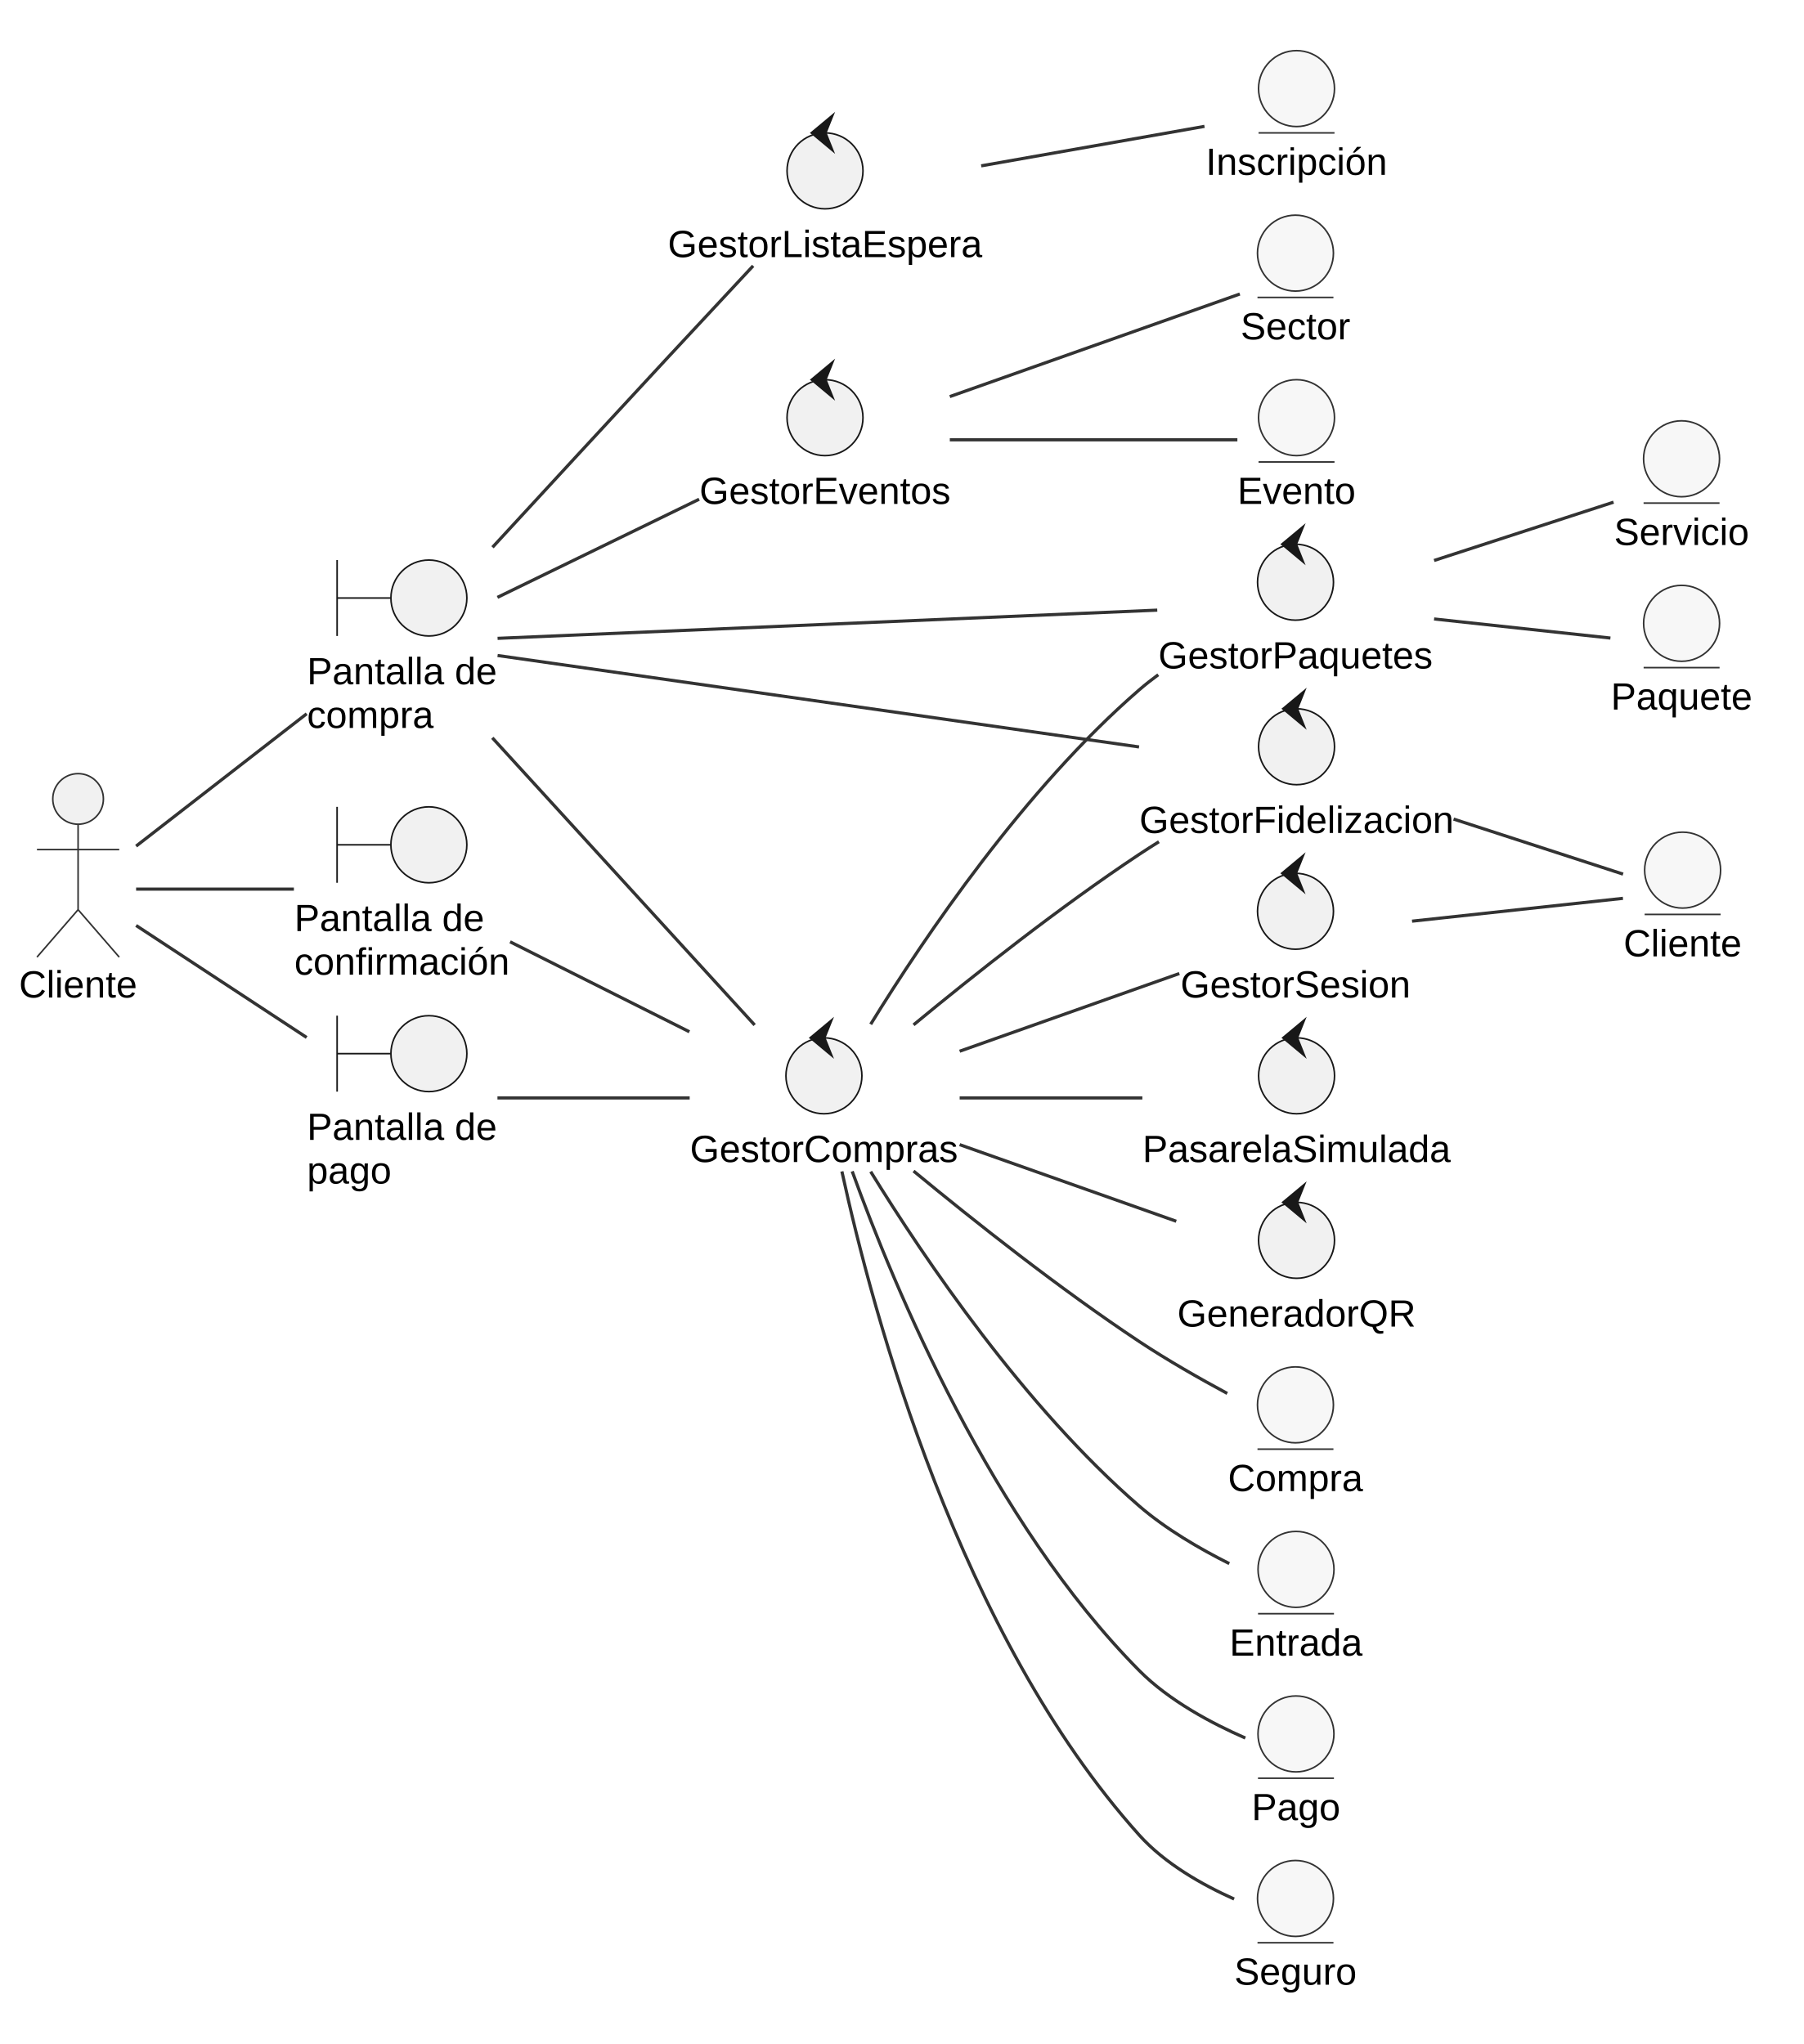
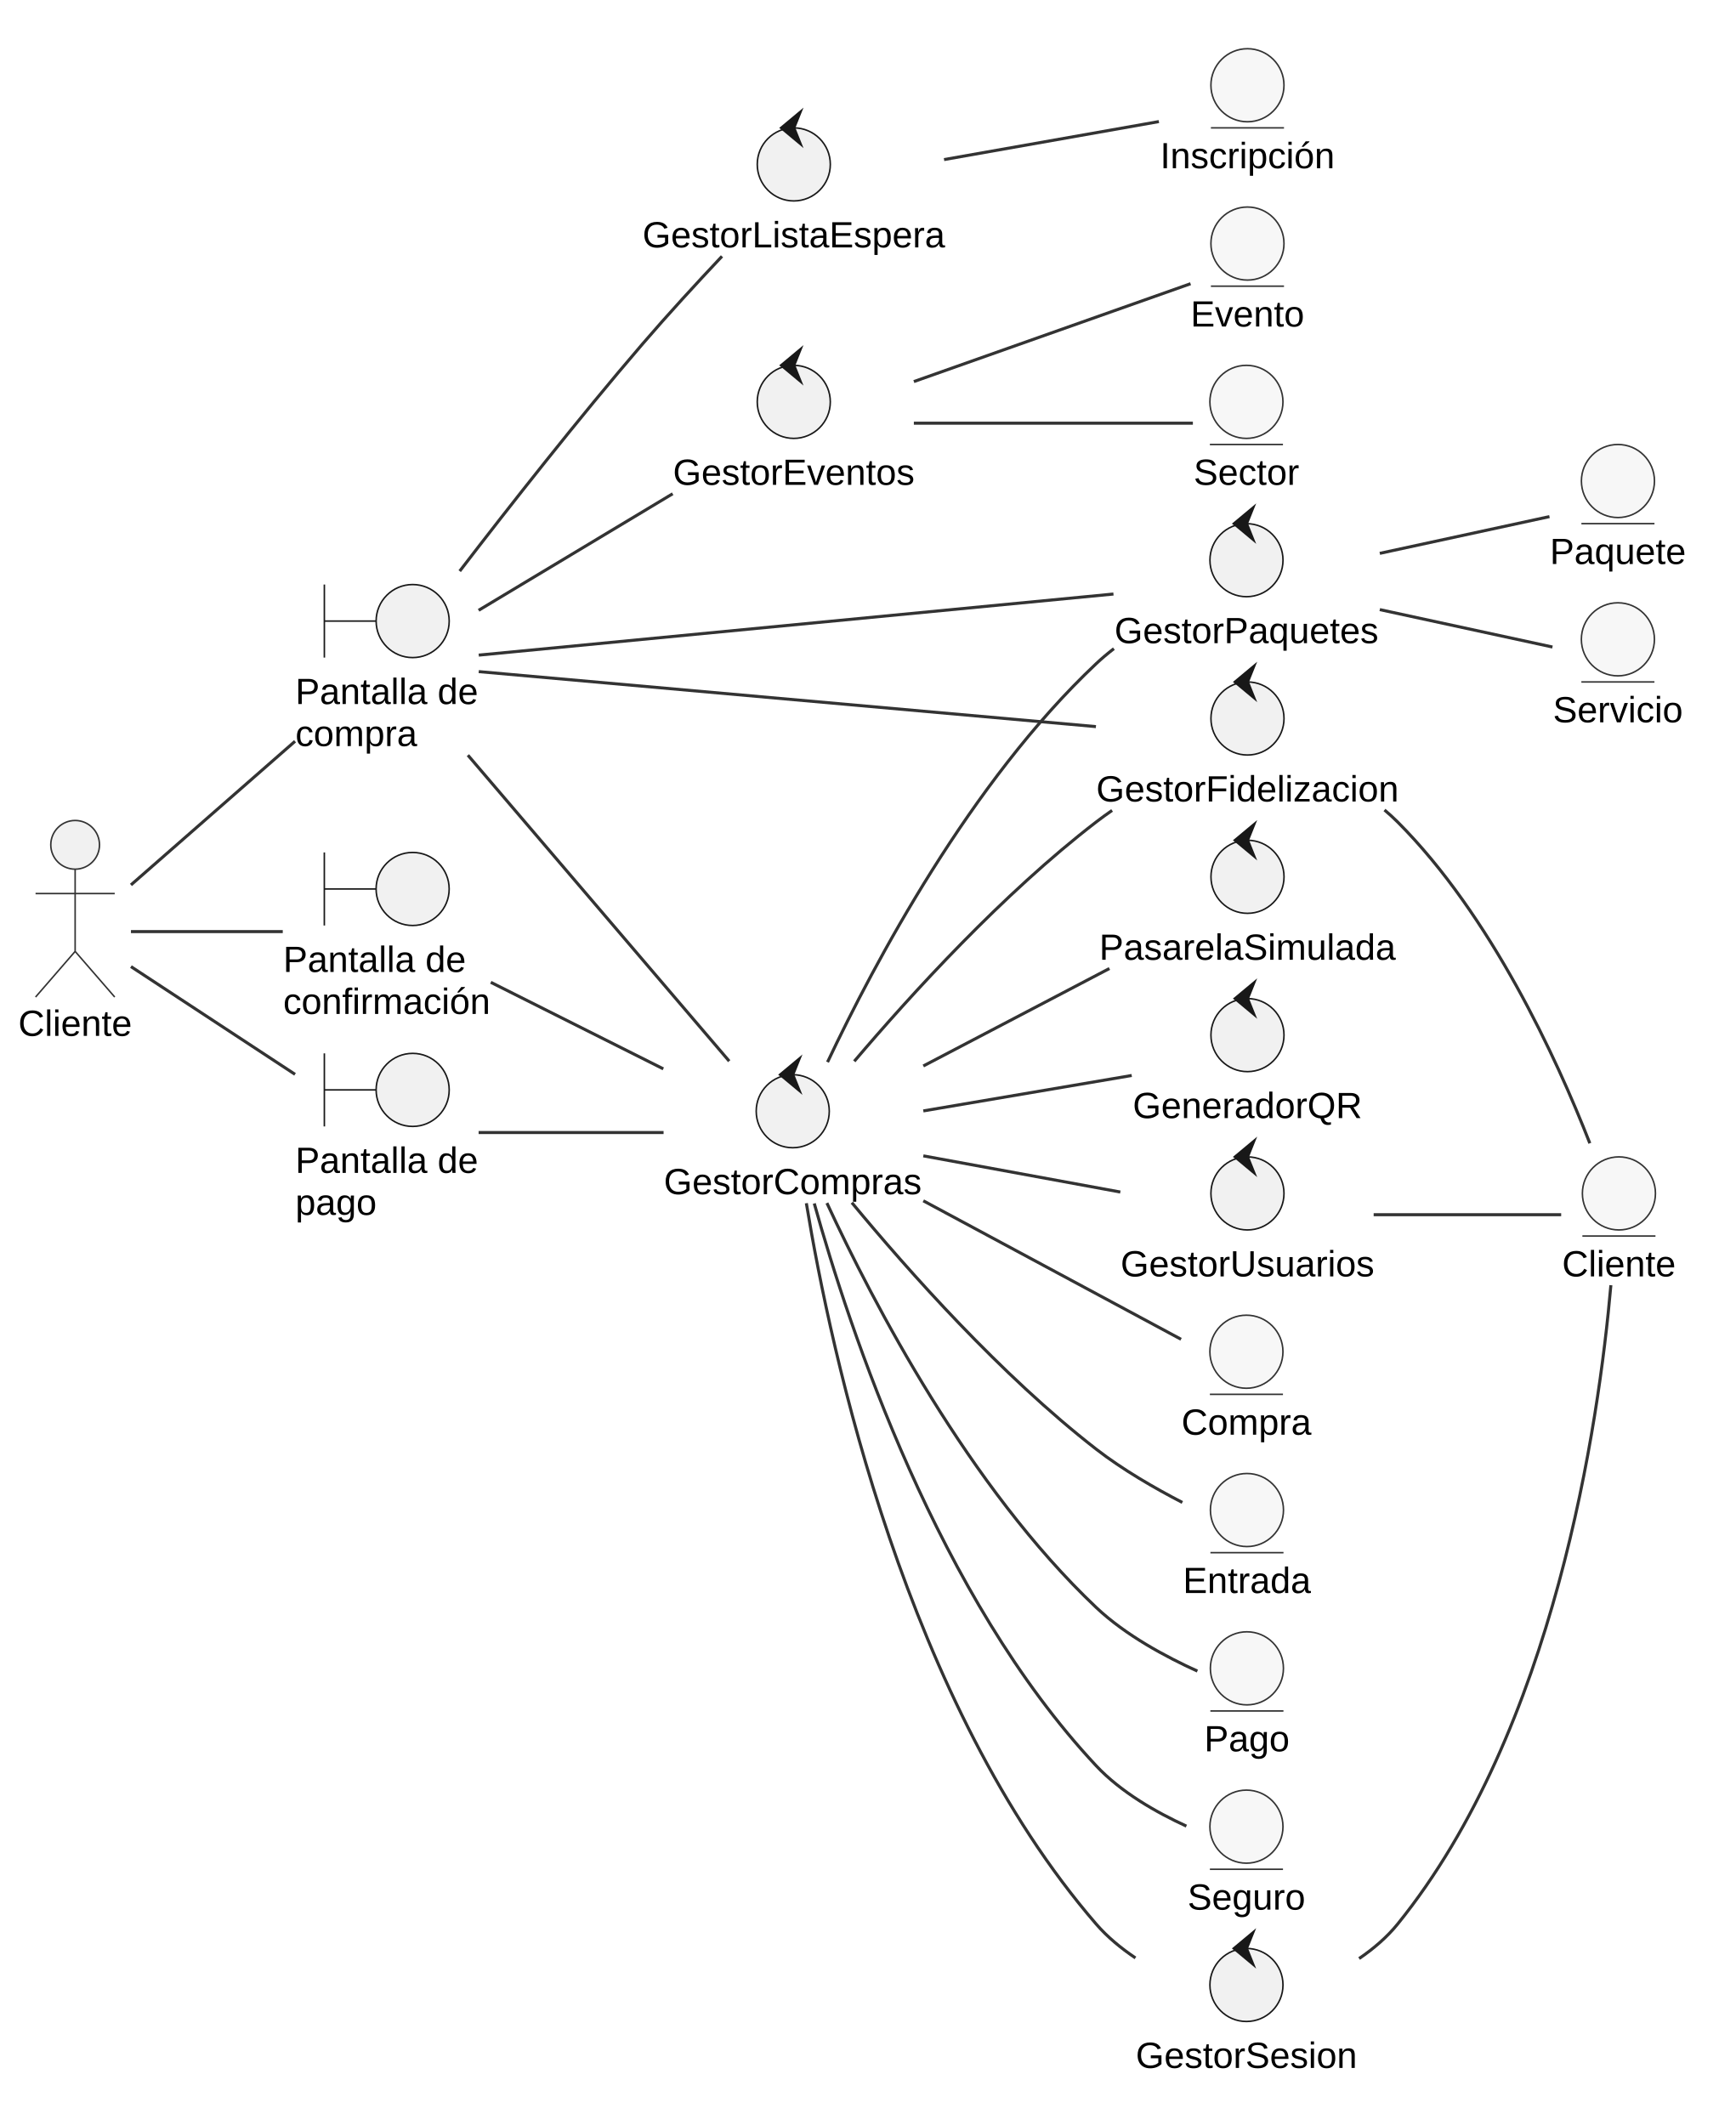
- <svg xmlns="http://www.w3.org/2000/svg" version="1.1" data-diagram-type="DESCRIPTION" style="width:570px;height:646px;background:#FFFFFF;" width="570px" height="646px" viewBox="0 0 570 646" zoomAndPan="magnify" preserveAspectRatio="none" contentStyleType="text/css">
+ <svg xmlns="http://www.w3.org/2000/svg" version="1.1" data-diagram-type="DESCRIPTION" style="width:570px;height:698px;background:#FFFFFF;" width="570px" height="698px" viewBox="0 0 570 698" zoomAndPan="magnify" preserveAspectRatio="none" contentStyleType="text/css">
  <defs />
  <g font-family="sans-serif" lengthAdjust="spacing">
    <g class="entity" data-qualified-name="Cliente" id="ent0001" data-source-line="10">
-       <ellipse cx="24.677" cy="252.5" rx="8" ry="8" fill="#F1F1F1" style="stroke:#333;stroke-width:0.5;" />
-       <path d="M24.677,260.5 L24.677,287.5 M11.677,268.5 L37.677,268.5 M24.677,287.5 L11.677,302.5 M24.677,287.5 L37.677,302.5" style="stroke:#333;stroke-width:0.5;" fill="none" />
-       <text x="6" y="315.256" fill="#000" font-size="12" textLength="37.354" font-family="Arial">Cliente</text>
+       <ellipse cx="24.677" cy="277.5" rx="8" ry="8" fill="#F1F1F1" style="stroke:#333;stroke-width:0.5;" />
+       <path d="M24.677,285.5 L24.677,312.5 M11.677,293.5 L37.677,293.5 M24.677,312.5 L11.677,327.5 M24.677,312.5 L37.677,327.5" style="stroke:#333;stroke-width:0.5;" fill="none" />
+       <text x="6" y="340.256" fill="#000" font-size="12" textLength="37.354" font-family="Arial">Cliente</text>
    </g>
    <g class="entity" data-qualified-name="FrmCompra" id="ent0002" data-source-line="12">
-       <path d="M106.523,177 L106.523,201 M106.523,189 L123.523,189" style="stroke:#181818;stroke-width:0.5;" fill="none" />
-       <ellipse cx="135.523" cy="189" rx="12" ry="12" fill="#F1F1F1" style="stroke:#181818;stroke-width:0.5;" />
-       <text x="97" y="216.256" fill="#000" font-size="12" textLength="60.047" font-family="Arial">Pantalla de</text>
-       <text x="97" y="230.055" fill="#000" font-size="12" textLength="40.014" font-family="Arial">compra</text>
+       <path d="M106.523,192 L106.523,216 M106.523,204 L123.523,204" style="stroke:#181818;stroke-width:0.5;" fill="none" />
+       <ellipse cx="135.523" cy="204" rx="12" ry="12" fill="#F1F1F1" style="stroke:#181818;stroke-width:0.5;" />
+       <text x="97" y="231.256" fill="#000" font-size="12" textLength="60.047" font-family="Arial">Pantalla de</text>
+       <text x="97" y="245.055" fill="#000" font-size="12" textLength="40.014" font-family="Arial">compra</text>
    </g>
    <g class="entity" data-qualified-name="FrmPago" id="ent0003" data-source-line="13">
-       <path d="M106.523,321 L106.523,345 M106.523,333 L123.523,333" style="stroke:#181818;stroke-width:0.5;" fill="none" />
-       <ellipse cx="135.523" cy="333" rx="12" ry="12" fill="#F1F1F1" style="stroke:#181818;stroke-width:0.5;" />
-       <text x="97" y="360.256" fill="#000" font-size="12" textLength="60.047" font-family="Arial">Pantalla de</text>
-       <text x="97" y="374.055" fill="#000" font-size="12" textLength="26.695" font-family="Arial">pago</text>
+       <path d="M106.523,346 L106.523,370 M106.523,358 L123.523,358" style="stroke:#181818;stroke-width:0.5;" fill="none" />
+       <ellipse cx="135.523" cy="358" rx="12" ry="12" fill="#F1F1F1" style="stroke:#181818;stroke-width:0.5;" />
+       <text x="97" y="385.256" fill="#000" font-size="12" textLength="60.047" font-family="Arial">Pantalla de</text>
+       <text x="97" y="399.055" fill="#000" font-size="12" textLength="26.695" font-family="Arial">pago</text>
    </g>
    <g class="entity" data-qualified-name="FrmConfirmacion" id="ent0004" data-source-line="14">
-       <path d="M106.514,255 L106.514,279 M106.514,267 L123.514,267" style="stroke:#181818;stroke-width:0.5;" fill="none" />
-       <ellipse cx="135.514" cy="267" rx="12" ry="12" fill="#F1F1F1" style="stroke:#181818;stroke-width:0.5;" />
-       <text x="93" y="294.256" fill="#000" font-size="12" textLength="60.047" font-family="Arial">Pantalla de</text>
-       <text x="93" y="308.055" fill="#000" font-size="12" textLength="68.027" font-family="Arial">confirmación</text>
+       <path d="M106.514,280 L106.514,304 M106.514,292 L123.514,292" style="stroke:#181818;stroke-width:0.5;" fill="none" />
+       <ellipse cx="135.514" cy="292" rx="12" ry="12" fill="#F1F1F1" style="stroke:#181818;stroke-width:0.5;" />
+       <text x="93" y="319.256" fill="#000" font-size="12" textLength="60.047" font-family="Arial">Pantalla de</text>
+       <text x="93" y="333.055" fill="#000" font-size="12" textLength="68.027" font-family="Arial">confirmación</text>
    </g>
    <g class="entity" data-qualified-name="GestorEventos" id="ent0005" data-source-line="16">
      <ellipse cx="260.686" cy="132" rx="12" ry="12" fill="#F1F1F1" style="stroke:#181818;stroke-width:0.5;" />
      <polygon points="256.686,120,262.686,115,260.686,120,262.686,125,256.686,120" fill="#181818" style="stroke:#181818;stroke-width:1;stroke-linejoin:miter;stroke-miterlimit:10;" />
      <text x="221" y="159.256" fill="#000" font-size="12" textLength="79.371" font-family="Arial">GestorEventos</text>
    </g>
    <g class="entity" data-qualified-name="GestorPaquetes" id="ent0006" data-source-line="17">
      <ellipse cx="409.359" cy="184" rx="12" ry="12" fill="#F1F1F1" style="stroke:#181818;stroke-width:0.5;" />
      <polygon points="405.359,172,411.359,167,409.359,172,411.359,177,405.359,172" fill="#181818" style="stroke:#181818;stroke-width:1;stroke-linejoin:miter;stroke-miterlimit:10;" />
      <text x="366" y="211.256" fill="#000" font-size="12" textLength="86.719" font-family="Arial">GestorPaquetes</text>
    </g>
    <g class="entity" data-qualified-name="GestorFidelizacion" id="ent0007" data-source-line="18">
      <ellipse cx="409.688" cy="236" rx="12" ry="12" fill="#F1F1F1" style="stroke:#181818;stroke-width:0.5;" />
      <polygon points="405.688,224,411.688,219,409.688,224,411.688,229,405.688,224" fill="#181818" style="stroke:#181818;stroke-width:1;stroke-linejoin:miter;stroke-miterlimit:10;" />
      <text x="360" y="263.256" fill="#000" font-size="12" textLength="99.375" font-family="Arial">GestorFidelizacion</text>
    </g>
    <g class="entity" data-qualified-name="GestorListaEspera" id="ent0008" data-source-line="19">
      <ellipse cx="260.69" cy="54" rx="12" ry="12" fill="#F1F1F1" style="stroke:#181818;stroke-width:0.5;" />
      <polygon points="256.69,42,262.69,37,260.69,42,262.69,47,256.69,42" fill="#181818" style="stroke:#181818;stroke-width:1;stroke-linejoin:miter;stroke-miterlimit:10;" />
      <text x="211" y="81.256" fill="#000" font-size="12" textLength="99.381" font-family="Arial">GestorListaEspera</text>
    </g>
    <g class="entity" data-qualified-name="GestorCompras" id="ent0009" data-source-line="20">
-       <ellipse cx="260.346" cy="340" rx="12" ry="12" fill="#F1F1F1" style="stroke:#181818;stroke-width:0.5;" />
-       <polygon points="256.346,328,262.346,323,260.346,328,262.346,333,256.346,328" fill="#181818" style="stroke:#181818;stroke-width:1;stroke-linejoin:miter;stroke-miterlimit:10;" />
-       <text x="218" y="367.256" fill="#000" font-size="12" textLength="84.691" font-family="Arial">GestorCompras</text>
+       <ellipse cx="260.346" cy="365" rx="12" ry="12" fill="#F1F1F1" style="stroke:#181818;stroke-width:0.5;" />
+       <polygon points="256.346,353,262.346,348,260.346,353,262.346,358,256.346,353" fill="#181818" style="stroke:#181818;stroke-width:1;stroke-linejoin:miter;stroke-miterlimit:10;" />
+       <text x="218" y="392.256" fill="#000" font-size="12" textLength="84.691" font-family="Arial">GestorCompras</text>
    </g>
    <g class="entity" data-qualified-name="GestorSesion" id="ent0010" data-source-line="21">
-       <ellipse cx="409.352" cy="288" rx="12" ry="12" fill="#F1F1F1" style="stroke:#181818;stroke-width:0.5;" />
-       <polygon points="405.352,276,411.352,271,409.352,276,411.352,281,405.352,276" fill="#181818" style="stroke:#181818;stroke-width:1;stroke-linejoin:miter;stroke-miterlimit:10;" />
-       <text x="373" y="315.256" fill="#000" font-size="12" textLength="72.703" font-family="Arial">GestorSesion</text>
-     </g>
-     <g class="entity" data-qualified-name="PasarelaSimulada" id="ent0011" data-source-line="22">
-       <ellipse cx="409.694" cy="340" rx="12" ry="12" fill="#F1F1F1" style="stroke:#181818;stroke-width:0.5;" />
-       <polygon points="405.694,328,411.694,323,409.694,328,411.694,333,405.694,328" fill="#181818" style="stroke:#181818;stroke-width:1;stroke-linejoin:miter;stroke-miterlimit:10;" />
-       <text x="361" y="367.256" fill="#000" font-size="12" textLength="97.389" font-family="Arial">PasarelaSimulada</text>
-     </g>
-     <g class="entity" data-qualified-name="GeneradorQR" id="ent0012" data-source-line="23">
-       <ellipse cx="409.685" cy="392" rx="12" ry="12" fill="#F1F1F1" style="stroke:#181818;stroke-width:0.5;" />
-       <polygon points="405.685,380,411.685,375,409.685,380,411.685,385,405.685,380" fill="#181818" style="stroke:#181818;stroke-width:1;stroke-linejoin:miter;stroke-miterlimit:10;" />
-       <text x="372" y="419.256" fill="#000" font-size="12" textLength="75.369" font-family="Arial">GeneradorQR</text>
-     </g>
-     <g class="entity" data-qualified-name="Evento" id="ent0013" data-source-line="25">
-       <ellipse cx="409.68" cy="132" rx="12" ry="12" fill="#F7F7F7" style="stroke:#333;stroke-width:0.5;" />
-       <line x1="397.68" y1="146" x2="421.68" y2="146" style="stroke:#333;stroke-width:0.5;" />
-       <text x="391" y="159.256" fill="#000" font-size="12" textLength="37.359" font-family="Arial">Evento</text>
-     </g>
-     <g class="entity" data-qualified-name="Sector" id="ent0014" data-source-line="26">
-       <ellipse cx="409.341" cy="80" rx="12" ry="12" fill="#F7F7F7" style="stroke:#333;stroke-width:0.5;" />
-       <line x1="397.341" y1="94" x2="421.341" y2="94" style="stroke:#333;stroke-width:0.5;" />
-       <text x="392" y="107.256" fill="#000" font-size="12" textLength="34.682" font-family="Arial">Sector</text>
-     </g>
-     <g class="entity" data-qualified-name="Servicio" id="ent0015" data-source-line="27">
-       <ellipse cx="531.34" cy="145" rx="12" ry="12" fill="#F7F7F7" style="stroke:#333;stroke-width:0.5;" />
-       <line x1="519.34" y1="159" x2="543.34" y2="159" style="stroke:#333;stroke-width:0.5;" />
-       <text x="510" y="172.256" fill="#000" font-size="12" textLength="42.68" font-family="Arial">Servicio</text>
-     </g>
-     <g class="entity" data-qualified-name="Paquete" id="ent0016" data-source-line="28">
-       <ellipse cx="531.354" cy="197" rx="12" ry="12" fill="#F7F7F7" style="stroke:#333;stroke-width:0.5;" />
-       <line x1="519.354" y1="211" x2="543.354" y2="211" style="stroke:#333;stroke-width:0.5;" />
-       <text x="509" y="224.256" fill="#000" font-size="12" textLength="44.707" font-family="Arial">Paquete</text>
-     </g>
-     <g class="entity" data-qualified-name="ClienteEnt" id="ent0017" data-source-line="29">
-       <ellipse cx="531.677" cy="275" rx="12" ry="12" fill="#F7F7F7" style="stroke:#333;stroke-width:0.5;" />
-       <line x1="519.677" y1="289" x2="543.677" y2="289" style="stroke:#333;stroke-width:0.5;" />
-       <text x="513" y="302.256" fill="#000" font-size="12" textLength="37.354" font-family="Arial">Cliente</text>
-     </g>
-     <g class="entity" data-qualified-name="Inscripcion" id="ent0018" data-source-line="30">
+       <ellipse cx="409.352" cy="652" rx="12" ry="12" fill="#F1F1F1" style="stroke:#181818;stroke-width:0.5;" />
+       <polygon points="405.352,640,411.352,635,409.352,640,411.352,645,405.352,640" fill="#181818" style="stroke:#181818;stroke-width:1;stroke-linejoin:miter;stroke-miterlimit:10;" />
+       <text x="373" y="679.256" fill="#000" font-size="12" textLength="72.703" font-family="Arial">GestorSesion</text>
+     </g>
+     <g class="entity" data-qualified-name="GestorUsuarios" id="ent0011" data-source-line="22">
+       <ellipse cx="409.681" cy="392" rx="12" ry="12" fill="#F1F1F1" style="stroke:#181818;stroke-width:0.5;" />
+       <polygon points="405.681,380,411.681,375,409.681,380,411.681,385,405.681,380" fill="#181818" style="stroke:#181818;stroke-width:1;stroke-linejoin:miter;stroke-miterlimit:10;" />
+       <text x="368" y="419.256" fill="#000" font-size="12" textLength="83.361" font-family="Arial">GestorUsuarios</text>
+     </g>
+     <g class="entity" data-qualified-name="PasarelaSimulada" id="ent0012" data-source-line="23">
+       <ellipse cx="409.694" cy="288" rx="12" ry="12" fill="#F1F1F1" style="stroke:#181818;stroke-width:0.5;" />
+       <polygon points="405.694,276,411.694,271,409.694,276,411.694,281,405.694,276" fill="#181818" style="stroke:#181818;stroke-width:1;stroke-linejoin:miter;stroke-miterlimit:10;" />
+       <text x="361" y="315.256" fill="#000" font-size="12" textLength="97.389" font-family="Arial">PasarelaSimulada</text>
+     </g>
+     <g class="entity" data-qualified-name="GeneradorQR" id="ent0013" data-source-line="24">
+       <ellipse cx="409.685" cy="340" rx="12" ry="12" fill="#F1F1F1" style="stroke:#181818;stroke-width:0.5;" />
+       <polygon points="405.685,328,411.685,323,409.685,328,411.685,333,405.685,328" fill="#181818" style="stroke:#181818;stroke-width:1;stroke-linejoin:miter;stroke-miterlimit:10;" />
+       <text x="372" y="367.256" fill="#000" font-size="12" textLength="75.369" font-family="Arial">GeneradorQR</text>
+     </g>
+     <g class="entity" data-qualified-name="Evento" id="ent0014" data-source-line="26">
+       <ellipse cx="409.68" cy="80" rx="12" ry="12" fill="#F7F7F7" style="stroke:#333;stroke-width:0.5;" />
+       <line x1="397.68" y1="94" x2="421.68" y2="94" style="stroke:#333;stroke-width:0.5;" />
+       <text x="391" y="107.256" fill="#000" font-size="12" textLength="37.359" font-family="Arial">Evento</text>
+     </g>
+     <g class="entity" data-qualified-name="Sector" id="ent0015" data-source-line="27">
+       <ellipse cx="409.341" cy="132" rx="12" ry="12" fill="#F7F7F7" style="stroke:#333;stroke-width:0.5;" />
+       <line x1="397.341" y1="146" x2="421.341" y2="146" style="stroke:#333;stroke-width:0.5;" />
+       <text x="392" y="159.256" fill="#000" font-size="12" textLength="34.682" font-family="Arial">Sector</text>
+     </g>
+     <g class="entity" data-qualified-name="Servicio" id="ent0016" data-source-line="28">
+       <ellipse cx="531.34" cy="210" rx="12" ry="12" fill="#F7F7F7" style="stroke:#333;stroke-width:0.5;" />
+       <line x1="519.34" y1="224" x2="543.34" y2="224" style="stroke:#333;stroke-width:0.5;" />
+       <text x="510" y="237.256" fill="#000" font-size="12" textLength="42.68" font-family="Arial">Servicio</text>
+     </g>
+     <g class="entity" data-qualified-name="Paquete" id="ent0017" data-source-line="29">
+       <ellipse cx="531.354" cy="158" rx="12" ry="12" fill="#F7F7F7" style="stroke:#333;stroke-width:0.5;" />
+       <line x1="519.354" y1="172" x2="543.354" y2="172" style="stroke:#333;stroke-width:0.5;" />
+       <text x="509" y="185.256" fill="#000" font-size="12" textLength="44.707" font-family="Arial">Paquete</text>
+     </g>
+     <g class="entity" data-qualified-name="ClienteEnt" id="ent0018" data-source-line="30">
+       <ellipse cx="531.677" cy="392" rx="12" ry="12" fill="#F7F7F7" style="stroke:#333;stroke-width:0.5;" />
+       <line x1="519.677" y1="406" x2="543.677" y2="406" style="stroke:#333;stroke-width:0.5;" />
+       <text x="513" y="419.256" fill="#000" font-size="12" textLength="37.354" font-family="Arial">Cliente</text>
+     </g>
+     <g class="entity" data-qualified-name="Inscripcion" id="ent0019" data-source-line="31">
      <ellipse cx="409.679" cy="28" rx="12" ry="12" fill="#F7F7F7" style="stroke:#333;stroke-width:0.5;" />
      <line x1="397.679" y1="42" x2="421.679" y2="42" style="stroke:#333;stroke-width:0.5;" />
      <text x="381" y="55.256" fill="#000" font-size="12" textLength="57.357" font-family="Arial">Inscripción</text>
    </g>
-     <g class="entity" data-qualified-name="Compra" id="ent0019" data-source-line="31">
+     <g class="entity" data-qualified-name="Compra" id="ent0020" data-source-line="32">
      <ellipse cx="409.34" cy="444" rx="12" ry="12" fill="#F7F7F7" style="stroke:#333;stroke-width:0.5;" />
      <line x1="397.34" y1="458" x2="421.34" y2="458" style="stroke:#333;stroke-width:0.5;" />
      <text x="388" y="471.256" fill="#000" font-size="12" textLength="42.68" font-family="Arial">Compra</text>
    </g>
-     <g class="entity" data-qualified-name="Entrada" id="ent0020" data-source-line="32">
+     <g class="entity" data-qualified-name="Entrada" id="ent0021" data-source-line="33">
      <ellipse cx="409.515" cy="496" rx="12" ry="12" fill="#F7F7F7" style="stroke:#333;stroke-width:0.5;" />
      <line x1="397.515" y1="510" x2="421.515" y2="510" style="stroke:#333;stroke-width:0.5;" />
      <text x="388.5" y="523.256" fill="#000" font-size="12" textLength="42.029" font-family="Arial">Entrada</text>
    </g>
-     <g class="entity" data-qualified-name="Pago" id="ent0021" data-source-line="33">
+     <g class="entity" data-qualified-name="Pago" id="ent0022" data-source-line="34">
      <ellipse cx="409.5" cy="548" rx="12" ry="12" fill="#F7F7F7" style="stroke:#333;stroke-width:0.5;" />
      <line x1="397.5" y1="562" x2="421.5" y2="562" style="stroke:#333;stroke-width:0.5;" />
      <text x="395.487" y="575.256" fill="#000" font-size="12" textLength="28.025" font-family="Arial">Pago</text>
    </g>
-     <g class="entity" data-qualified-name="Seguro" id="ent0022" data-source-line="34">
+     <g class="entity" data-qualified-name="Seguro" id="ent0023" data-source-line="35">
      <ellipse cx="409.348" cy="600" rx="12" ry="12" fill="#F7F7F7" style="stroke:#333;stroke-width:0.5;" />
      <line x1="397.348" y1="614" x2="421.348" y2="614" style="stroke:#333;stroke-width:0.5;" />
      <text x="390" y="627.256" fill="#000" font-size="12" textLength="38.695" font-family="Arial">Seguro</text>
    </g>
-     <g class="link" data-entity-1="ent0001" data-entity-2="ent0002" id="lnk23" data-link-type="association">
-       <path d="M43.006,267.413 C57.853,255.89 79.454,239.125 96.898,225.587" style="stroke:#333;stroke-width:1;" fill="none" />
-     </g>
-     <g class="link" data-entity-1="ent0001" data-entity-2="ent0003" id="lnk24" data-link-type="association">
-       <path d="M43.006,292.496 C57.853,302.247 79.454,316.433 96.898,327.888" style="stroke:#333;stroke-width:1;" fill="none" />
-     </g>
-     <g class="link" data-entity-1="ent0001" data-entity-2="ent0004" id="lnk25" data-link-type="association">
-       <path d="M43.006,281 C56.728,281 76.22,281 92.866,281" style="stroke:#333;stroke-width:1;" fill="none" />
-     </g>
-     <g class="link" data-entity-1="ent0002" data-entity-2="ent0005" id="lnk26" data-link-type="association">
-       <path d="M157.184,188.796 C175.949,179.663 200.541,167.695 220.912,157.78" style="stroke:#333;stroke-width:1;" fill="none" />
-     </g>
-     <g class="link" data-entity-1="ent0002" data-entity-2="ent0006" id="lnk27" data-link-type="association">
-       <path d="M157.225,201.75 C206.897,199.625 308.002,195.299 365.673,192.832" style="stroke:#333;stroke-width:1;" fill="none" />
-     </g>
-     <g class="link" data-entity-1="ent0002" data-entity-2="ent0007" id="lnk28" data-link-type="association">
-       <path d="M157.225,207.168 C205.284,214.021 301.488,227.74 359.918,236.072" style="stroke:#333;stroke-width:1;" fill="none" />
-     </g>
-     <g class="link" data-entity-1="ent0002" data-entity-2="ent0008" id="lnk29" data-link-type="association">
-       <path d="M155.625,172.961 C171.749,155.448 192.499,132.948 211,113 C219.814,103.496 229.557,93.04 237.984,84.013" style="stroke:#333;stroke-width:1;" fill="none" />
-     </g>
-     <g class="link" data-entity-1="ent0002" data-entity-2="ent0009" id="lnk30" data-link-type="association">
-       <path d="M155.567,233.187 C180.269,260.238 215.976,299.339 238.45,323.949" style="stroke:#333;stroke-width:1;" fill="none" />
-     </g>
-     <g class="link" data-entity-1="ent0003" data-entity-2="ent0009" id="lnk31" data-link-type="association">
-       <path d="M157.184,347 C175.041,347 198.175,347 217.926,347" style="stroke:#333;stroke-width:1;" fill="none" />
-     </g>
-     <g class="link" data-entity-1="ent0004" data-entity-2="ent0009" id="lnk32" data-link-type="association">
-       <path d="M161.183,297.655 C178.378,306.285 199.549,316.911 217.836,326.089" style="stroke:#333;stroke-width:1;" fill="none" />
-     </g>
-     <g class="link" data-entity-1="ent0009" data-entity-2="ent0010" id="lnk33" data-link-type="association">
-       <path d="M303.231,332.238 C325.131,324.491 351.69,315.096 372.651,307.681" style="stroke:#333;stroke-width:1;" fill="none" />
-     </g>
-     <g class="link" data-entity-1="ent0009" data-entity-2="ent0011" id="lnk34" data-link-type="association">
-       <path d="M303.231,347 C321.226,347 342.367,347 360.964,347" style="stroke:#333;stroke-width:1;" fill="none" />
-     </g>
-     <g class="link" data-entity-1="ent0009" data-entity-2="ent0012" id="lnk35" data-link-type="association">
-       <path d="M303.231,361.762 C324.791,369.389 350.867,378.613 371.672,385.973" style="stroke:#333;stroke-width:1;" fill="none" />
-     </g>
-     <g class="link" data-entity-1="ent0009" data-entity-2="ent0006" id="lnk36" data-link-type="association">
-       <path d="M275.116,323.719 C292.226,295.946 323.776,249.345 360,218 C361.895,216.36 363.905,214.775 365.987,213.251" style="stroke:#333;stroke-width:1;" fill="none" />
-     </g>
-     <g class="link" data-entity-1="ent0009" data-entity-2="ent0007" id="lnk37" data-link-type="association">
-       <path d="M288.662,323.902 C307.98,307.946 334.858,286.679 360,270 C362.008,268.668 364.086,267.339 366.201,266.025" style="stroke:#333;stroke-width:1;" fill="none" />
-     </g>
-     <g class="link" data-entity-1="ent0010" data-entity-2="ent0017" id="lnk38" data-link-type="association">
-       <path d="M446.179,291.135 C468.149,288.755 495.355,285.807 512.819,283.915" style="stroke:#333;stroke-width:1;" fill="none" />
-     </g>
-     <g class="link" data-entity-1="ent0005" data-entity-2="ent0013" id="lnk39" data-link-type="association">
-       <path d="M300.123,139 C329.555,139 368.702,139 390.992,139" style="stroke:#333;stroke-width:1;" fill="none" />
-     </g>
-     <g class="link" data-entity-1="ent0005" data-entity-2="ent0014" id="lnk40" data-link-type="association">
-       <path d="M300.123,125.338 C329.895,114.806 369.608,100.758 391.758,92.922" style="stroke:#333;stroke-width:1;" fill="none" />
-     </g>
-     <g class="link" data-entity-1="ent0006" data-entity-2="ent0016" id="lnk41" data-link-type="association">
-       <path d="M453.145,195.62 C472.008,197.663 493.374,199.978 508.864,201.656" style="stroke:#333;stroke-width:1;" fill="none" />
-     </g>
-     <g class="link" data-entity-1="ent0006" data-entity-2="ent0015" id="lnk42" data-link-type="association">
-       <path d="M453.145,177.14 C472.412,170.879 494.291,163.768 509.852,158.711" style="stroke:#333;stroke-width:1;" fill="none" />
-     </g>
-     <g class="link" data-entity-1="ent0007" data-entity-2="ent0017" id="lnk43" data-link-type="association">
-       <path d="M459.309,258.863 C478.256,265.021 498.747,271.68 512.858,276.266" style="stroke:#333;stroke-width:1;" fill="none" />
-     </g>
-     <g class="link" data-entity-1="ent0008" data-entity-2="ent0018" id="lnk44" data-link-type="association">
+     <g class="link" data-entity-1="ent0001" data-entity-2="ent0002" id="lnk24" data-link-type="association">
+       <path d="M43.006,290.672 C57.853,277.671 79.454,258.756 96.898,243.483" style="stroke:#333;stroke-width:1;" fill="none" />
+     </g>
+     <g class="link" data-entity-1="ent0001" data-entity-2="ent0003" id="lnk25" data-link-type="association">
+       <path d="M43.006,317.496 C57.853,327.247 79.454,341.433 96.898,352.888" style="stroke:#333;stroke-width:1;" fill="none" />
+     </g>
+     <g class="link" data-entity-1="ent0001" data-entity-2="ent0004" id="lnk26" data-link-type="association">
+       <path d="M43.006,306 C56.728,306 76.22,306 92.866,306" style="stroke:#333;stroke-width:1;" fill="none" />
+     </g>
+     <g class="link" data-entity-1="ent0002" data-entity-2="ent0005" id="lnk27" data-link-type="association">
+       <path d="M157.184,200.467 C175.949,189.194 200.541,174.42 220.912,162.182" style="stroke:#333;stroke-width:1;" fill="none" />
+     </g>
+     <g class="link" data-entity-1="ent0002" data-entity-2="ent0006" id="lnk28" data-link-type="association">
+       <path d="M157.225,215.187 C206.897,210.406 308.002,200.674 365.673,195.122" style="stroke:#333;stroke-width:1;" fill="none" />
+     </g>
+     <g class="link" data-entity-1="ent0002" data-entity-2="ent0007" id="lnk29" data-link-type="association">
+       <path d="M157.225,220.605 C205.284,224.888 301.488,233.462 359.918,238.67" style="stroke:#333;stroke-width:1;" fill="none" />
+     </g>
+     <g class="link" data-entity-1="ent0002" data-entity-2="ent0008" id="lnk30" data-link-type="association">
+       <path d="M150.975,187.603 C167.292,166.35 189.953,137.5 211,113 C219.286,103.355 228.755,93.053 237.115,84.185" style="stroke:#333;stroke-width:1;" fill="none" />
+     </g>
+     <g class="link" data-entity-1="ent0002" data-entity-2="ent0009" id="lnk31" data-link-type="association">
+       <path d="M153.667,248.058 C178.781,277.469 216.511,321.656 239.483,348.558" style="stroke:#333;stroke-width:1;" fill="none" />
+     </g>
+     <g class="link" data-entity-1="ent0003" data-entity-2="ent0009" id="lnk32" data-link-type="association">
+       <path d="M157.184,372 C175.041,372 198.175,372 217.926,372" style="stroke:#333;stroke-width:1;" fill="none" />
+     </g>
+     <g class="link" data-entity-1="ent0004" data-entity-2="ent0009" id="lnk33" data-link-type="association">
+       <path d="M161.183,322.655 C178.378,331.285 199.549,341.911 217.836,351.089" style="stroke:#333;stroke-width:1;" fill="none" />
+     </g>
+     <g class="link" data-entity-1="ent0009" data-entity-2="ent0010" id="lnk34" data-link-type="association">
+       <path d="M264.817,395.224 C272.892,444.28 297.68,559.858 360,632 C363.654,636.23 368.142,639.929 372.898,643.121" style="stroke:#333;stroke-width:1;" fill="none" />
+     </g>
+     <g class="link" data-entity-1="ent0009" data-entity-2="ent0011" id="lnk35" data-link-type="association">
+       <path d="M303.231,379.665 C323.518,383.391 347.803,387.852 367.933,391.549" style="stroke:#333;stroke-width:1;" fill="none" />
+     </g>
+     <g class="link" data-entity-1="ent0009" data-entity-2="ent0012" id="lnk36" data-link-type="association">
+       <path d="M303.231,350.141 C322.33,340.137 344.972,328.277 364.355,318.124" style="stroke:#333;stroke-width:1;" fill="none" />
+     </g>
+     <g class="link" data-entity-1="ent0009" data-entity-2="ent0013" id="lnk37" data-link-type="association">
+       <path d="M303.231,364.903 C324.791,361.236 350.867,356.801 371.672,353.263" style="stroke:#333;stroke-width:1;" fill="none" />
+     </g>
+     <g class="link" data-entity-1="ent0009" data-entity-2="ent0006" id="lnk38" data-link-type="association">
+       <path d="M271.771,348.876 C287.128,316.374 318.738,256.817 360,218 C361.825,216.283 363.78,214.637 365.819,213.064" style="stroke:#333;stroke-width:1;" fill="none" />
+     </g>
+     <g class="link" data-entity-1="ent0009" data-entity-2="ent0007" id="lnk39" data-link-type="association">
+       <path d="M280.552,348.604 C299.254,326.583 329.359,293.556 360,270 C361.681,268.708 363.431,267.438 365.226,266.197" style="stroke:#333;stroke-width:1;" fill="none" />
+     </g>
+     <g class="link" data-entity-1="ent0010" data-entity-2="ent0018" id="lnk40" data-link-type="association">
+       <path d="M446.35,643.328 C451.072,640.107 455.484,636.345 459,632 C510.634,568.186 525.071,467.283 529.036,422.151" style="stroke:#333;stroke-width:1;" fill="none" />
+     </g>
+     <g class="link" data-entity-1="ent0011" data-entity-2="ent0018" id="lnk41" data-link-type="association">
+       <path d="M451.127,399 C472.069,399 496.538,399 512.713,399" style="stroke:#333;stroke-width:1;" fill="none" />
+     </g>
+     <g class="link" data-entity-1="ent0005" data-entity-2="ent0014" id="lnk42" data-link-type="association">
+       <path d="M300.123,125.338 C329.555,114.926 368.702,101.078 390.992,93.193" style="stroke:#333;stroke-width:1;" fill="none" />
+     </g>
+     <g class="link" data-entity-1="ent0005" data-entity-2="ent0015" id="lnk43" data-link-type="association">
+       <path d="M300.123,139 C329.895,139 369.608,139 391.758,139" style="stroke:#333;stroke-width:1;" fill="none" />
+     </g>
+     <g class="link" data-entity-1="ent0006" data-entity-2="ent0017" id="lnk44" data-link-type="association">
+       <path d="M453.145,181.76 C472.008,177.673 493.374,173.044 508.864,169.688" style="stroke:#333;stroke-width:1;" fill="none" />
+     </g>
+     <g class="link" data-entity-1="ent0006" data-entity-2="ent0016" id="lnk45" data-link-type="association">
+       <path d="M453.145,200.24 C472.412,204.414 494.291,209.155 509.852,212.526" style="stroke:#333;stroke-width:1;" fill="none" />
+     </g>
+     <g class="link" data-entity-1="ent0007" data-entity-2="ent0018" id="lnk46" data-link-type="association">
+       <path d="M454.687,266.053 C456.194,267.32 457.638,268.636 459,270 C489.752,300.809 511.191,347.586 522.126,375.538" style="stroke:#333;stroke-width:1;" fill="none" />
+     </g>
+     <g class="link" data-entity-1="ent0008" data-entity-2="ent0019" id="lnk47" data-link-type="association">
      <path d="M310.041,52.415 C333.457,48.273 360.708,43.453 380.596,39.935" style="stroke:#333;stroke-width:1;" fill="none" />
    </g>
-     <g class="link" data-entity-1="ent0009" data-entity-2="ent0019" id="lnk45" data-link-type="association">
-       <path d="M288.662,370.098 C307.98,386.054 334.858,407.321 360,424 C368.834,429.86 379.03,435.669 387.788,440.389" style="stroke:#333;stroke-width:1;" fill="none" />
-     </g>
-     <g class="link" data-entity-1="ent0009" data-entity-2="ent0020" id="lnk46" data-link-type="association">
-       <path d="M275.116,370.281 C292.226,398.054 323.776,444.655 360,476 C368.453,483.315 379.204,489.544 388.434,494.17" style="stroke:#333;stroke-width:1;" fill="none" />
-     </g>
-     <g class="link" data-entity-1="ent0009" data-entity-2="ent0021" id="lnk47" data-link-type="association">
-       <path d="M269.28,370.194 C282.726,407.393 313.426,480.977 360,528 C369.494,537.586 383.109,544.762 393.498,549.297" style="stroke:#333;stroke-width:1;" fill="none" />
-     </g>
-     <g class="link" data-entity-1="ent0009" data-entity-2="ent0022" id="lnk48" data-link-type="association">
-       <path d="M266.021,370.222 C275.87,415.479 303.094,516.59 360,580 C368.11,589.037 379.986,595.719 389.956,600.175" style="stroke:#333;stroke-width:1;" fill="none" />
+     <g class="link" data-entity-1="ent0009" data-entity-2="ent0020" id="lnk48" data-link-type="association">
+       <path d="M303.231,394.427 C330.903,409.298 366.013,428.167 387.872,439.914" style="stroke:#333;stroke-width:1;" fill="none" />
+     </g>
+     <g class="link" data-entity-1="ent0009" data-entity-2="ent0021" id="lnk49" data-link-type="association">
+       <path d="M279.757,395.033 C298.336,417.503 328.769,451.749 360,476 C368.677,482.738 379.244,488.829 388.297,493.513" style="stroke:#333;stroke-width:1;" fill="none" />
+     </g>
+     <g class="link" data-entity-1="ent0009" data-entity-2="ent0022" id="lnk50" data-link-type="association">
+       <path d="M271.57,395.154 C286.79,428.025 318.355,488.593 360,528 C369.66,537.141 382.999,544.272 393.243,548.905" style="stroke:#333;stroke-width:1;" fill="none" />
+     </g>
+     <g class="link" data-entity-1="ent0009" data-entity-2="ent0023" id="lnk51" data-link-type="association">
+       <path d="M267.419,395.297 C278.987,436.852 308.112,524.585 360,580 C368.168,588.723 379.802,595.33 389.628,599.825" style="stroke:#333;stroke-width:1;" fill="none" />
    </g>
  </g>
</svg>
